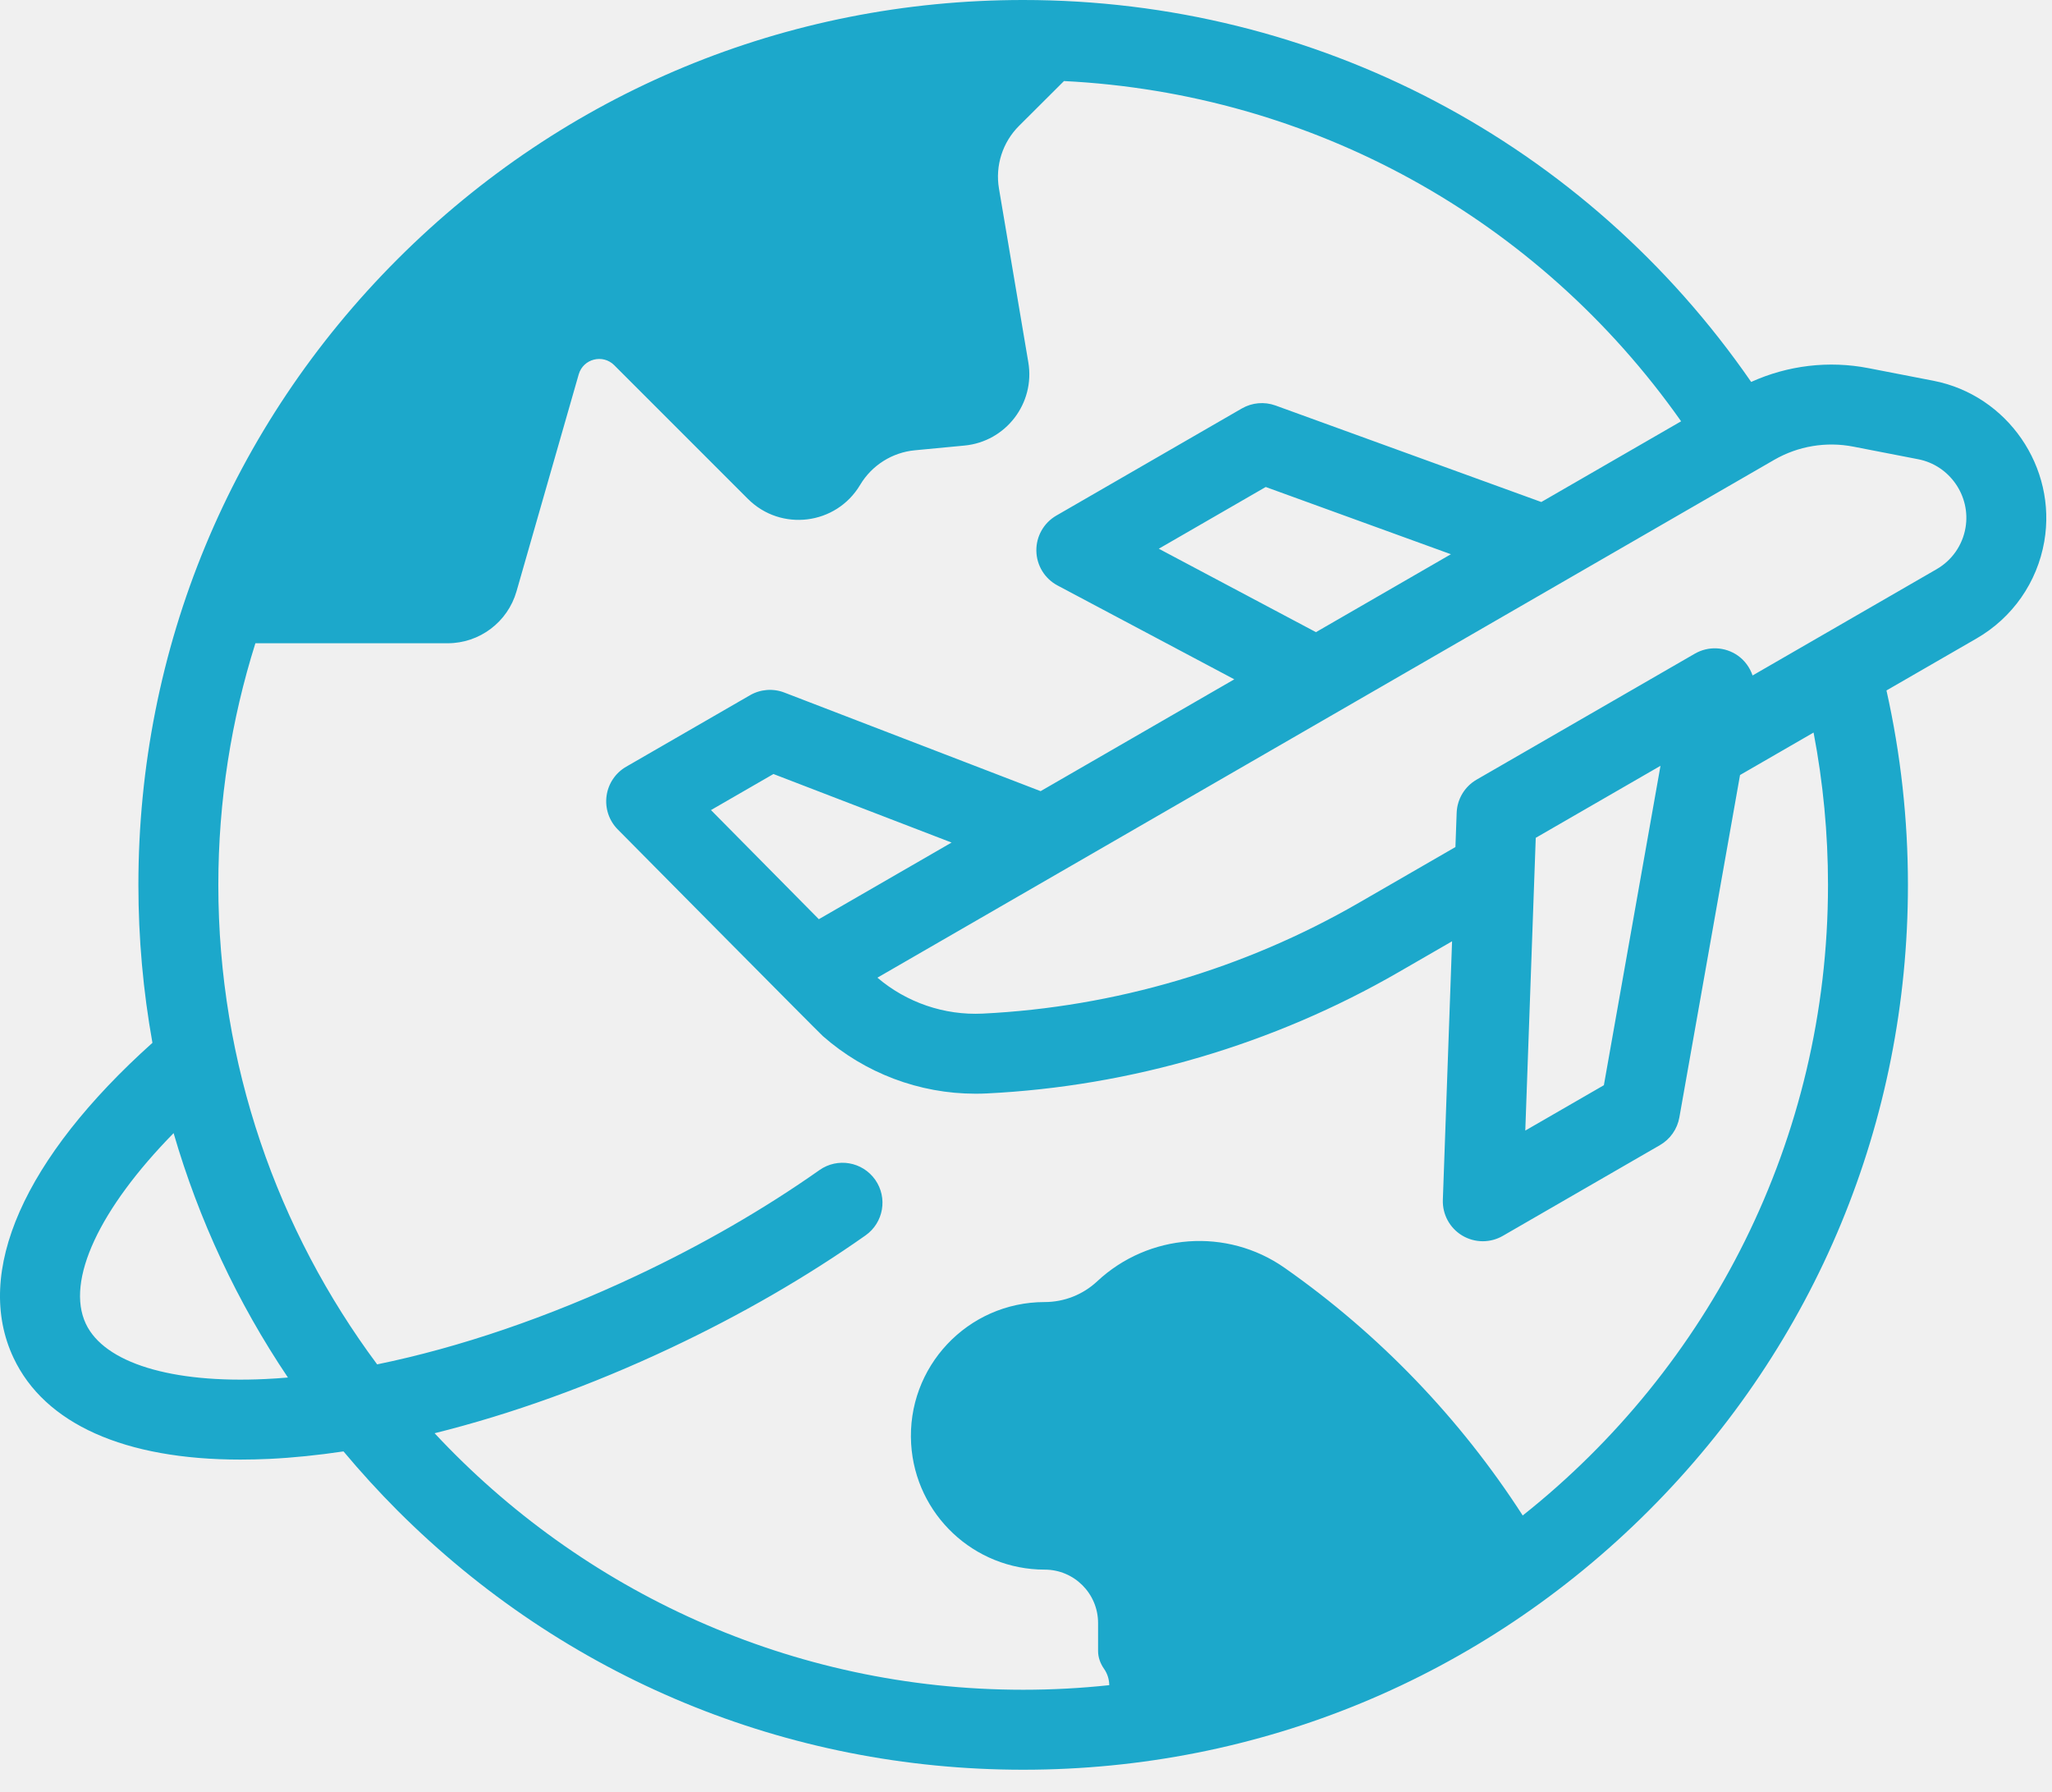
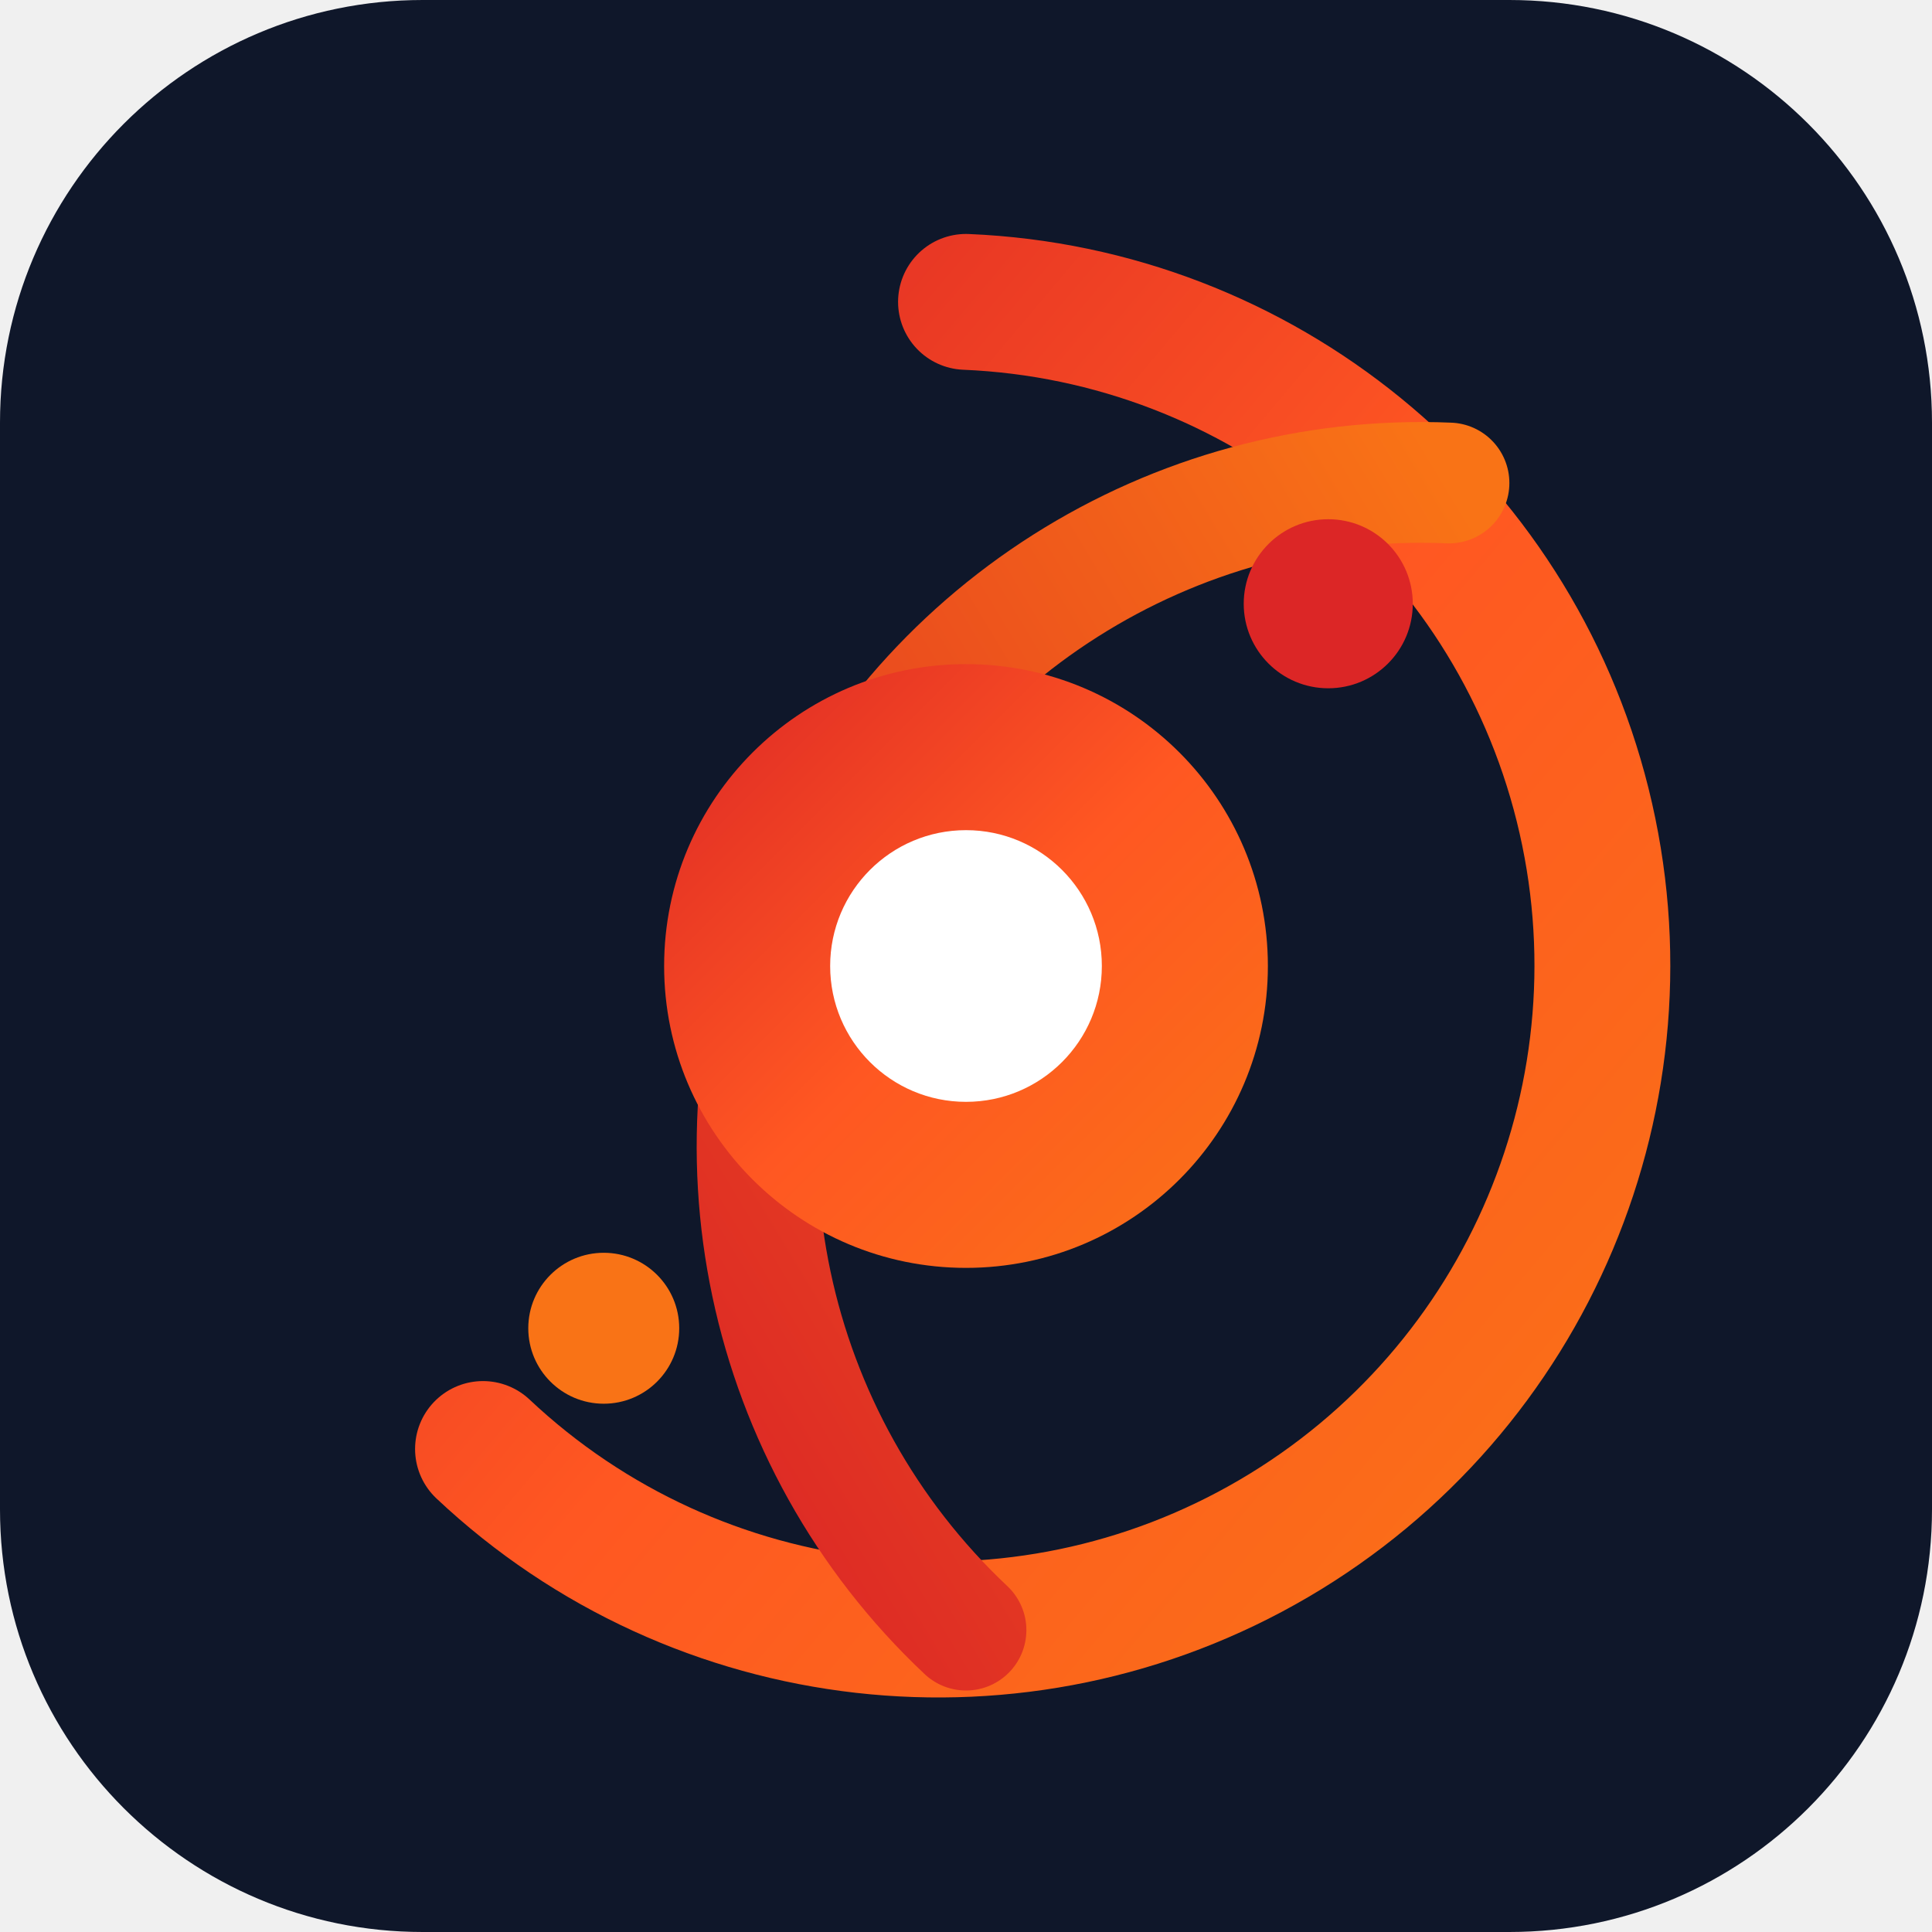
- <svg xmlns="http://www.w3.org/2000/svg" width="63" height="55" viewBox="0 0 63 55" fill="none">
-   <path d="M59.361 11.689L57.368 11.302C56.147 11.064 54.888 11.216 53.764 11.725C48.679 4.365 40.4 0 31.413 0C24.157 0 17.336 2.826 12.205 7.956C7.075 13.087 4.249 19.908 4.249 27.164C4.249 28.808 4.396 30.428 4.68 32.013C0.733 35.553 -0.821 39.06 0.415 41.683C1.371 43.713 3.829 44.808 7.382 44.807C7.67 44.807 7.966 44.8 8.267 44.786C9 44.751 9.763 44.672 10.546 44.556C11.07 45.181 11.622 45.788 12.205 46.372C17.336 51.502 24.157 54.328 31.413 54.328C38.669 54.328 45.49 51.502 50.621 46.372C55.752 41.241 58.577 34.42 58.577 27.164C58.577 25.149 58.355 23.146 57.918 21.196L60.685 19.599C61.788 18.962 62.545 17.878 62.763 16.623C63.158 14.344 61.632 12.13 59.361 11.689ZM8.15 42.334C5.263 42.473 3.201 41.838 2.635 40.637C2.011 39.312 3.055 37.104 5.33 34.785C6.104 37.448 7.284 39.975 8.84 42.288C8.607 42.307 8.377 42.324 8.15 42.334ZM46.75 46.523C44.828 43.542 42.343 40.957 39.443 38.923C37.67 37.679 35.266 37.857 33.684 39.336C33.247 39.744 32.671 39.971 32.074 39.971C29.707 39.971 27.831 41.966 27.974 44.328C28.106 46.495 29.902 48.185 32.074 48.185C32.979 48.185 33.713 48.919 33.713 49.824V50.685C33.713 50.883 33.784 51.07 33.897 51.232C34.006 51.389 34.054 51.562 34.056 51.732C33.188 51.825 32.306 51.873 31.413 51.873C24.287 51.873 17.857 48.84 13.343 43.998C15.688 43.415 18.153 42.53 20.588 41.382C22.747 40.365 24.76 39.202 26.573 37.925C27.127 37.535 27.26 36.77 26.87 36.216C26.479 35.662 25.714 35.529 25.16 35.919C23.463 37.114 21.573 38.206 19.542 39.162C16.83 40.44 14.099 41.368 11.579 41.884C8.517 37.77 6.703 32.675 6.703 27.164C6.703 24.581 7.103 22.09 7.841 19.747H13.743C14.724 19.747 15.587 19.097 15.858 18.153L17.767 11.494C17.904 11.014 18.506 10.859 18.858 11.211L22.962 15.315C23.976 16.329 25.673 16.118 26.407 14.886C26.766 14.284 27.391 13.889 28.088 13.823L29.611 13.678C30.883 13.557 31.784 12.381 31.571 11.121L30.67 5.788C30.551 5.085 30.781 4.367 31.286 3.864L32.666 2.488C40.276 2.868 47.216 6.692 51.613 12.933L47.321 15.411L39.16 12.448C38.819 12.325 38.441 12.358 38.127 12.539L32.431 15.828C32.045 16.051 31.81 16.466 31.818 16.912C31.826 17.358 32.075 17.765 32.47 17.974L37.895 20.854L31.949 24.287L24.08 21.26C23.734 21.127 23.347 21.157 23.026 21.343L19.225 23.537C18.895 23.727 18.673 24.059 18.622 24.436C18.572 24.813 18.698 25.192 18.966 25.462C18.966 25.462 25.209 31.768 25.266 31.809C26.558 32.944 28.224 33.575 29.947 33.575C30.062 33.575 30.178 33.573 30.293 33.567C34.724 33.35 39.097 32.063 42.939 29.844L44.581 28.896L44.298 36.833C44.282 37.279 44.509 37.699 44.892 37.929C45.086 38.045 45.305 38.104 45.524 38.104C45.736 38.104 45.948 38.049 46.138 37.94L50.964 35.153C51.278 34.972 51.495 34.661 51.559 34.305L53.422 23.792L55.68 22.488C55.974 24.023 56.123 25.59 56.123 27.164C56.123 34.999 52.457 41.993 46.75 46.523ZM44.545 17.014L40.402 19.406L35.577 16.845L38.86 14.95L44.545 17.014ZM29.215 25.865L25.14 28.218L21.828 24.868L23.746 23.761L29.215 25.865ZM46.829 34.707L47.15 25.72L50.98 23.509L49.242 33.314L46.829 34.707ZM60.344 16.204C60.252 16.739 59.928 17.202 59.458 17.473L53.807 20.736C53.724 20.494 53.57 20.277 53.352 20.124C52.961 19.851 52.447 19.828 52.034 20.067L45.334 23.934C44.968 24.146 44.737 24.531 44.722 24.953L44.684 26.003L41.712 27.719C38.206 29.743 34.216 30.918 30.173 31.116C28.99 31.174 27.832 30.775 26.938 30.013L54.47 14.117C55.205 13.693 56.068 13.549 56.9 13.711L58.893 14.098C59.862 14.286 60.513 15.231 60.344 16.204Z" fill="#1CA8CB" />
+ <svg xmlns="http://www.w3.org/2000/svg" viewBox="0 0 64 64" width="64" height="64" fill="none">
+   <defs>
+     <linearGradient id="favGrad" x1="0%" y1="0%" x2="100%" y2="100%">
+       <stop offset="0%" stop-color="#DC2626" />
+       <stop offset="50%" stop-color="#FF5722" />
+       <stop offset="100%" stop-color="#F97316" />
+     </linearGradient>
+     <linearGradient id="favGrad2" x1="100%" y1="0%" x2="0%" y2="100%">
+       <stop offset="0%" stop-color="#F97316" />
+       <stop offset="100%" stop-color="#DC2626" />
+     </linearGradient>
+   </defs>
+   <rect width="64" height="64" rx="14" fill="#0F172A" />
+   <g transform="translate(0, 0)">
+     <path d="M 32,10 A 22,22 0 1,1 16,48" fill="none" stroke="url(#favGrad)" stroke-width="4.5" stroke-linecap="round" />
+     <path d="M 32,54 A 22,22 0 0,1 48,16" fill="none" stroke="url(#favGrad2)" stroke-width="4" stroke-linecap="round" />
+     <circle cx="32" cy="32" r="10" fill="url(#favGrad)" />
+     <circle cx="32" cy="32" r="4.5" fill="#FFFFFF" />
+     <circle cx="44" cy="20" r="2.8" fill="#DC2626" />
+     <circle cx="20" cy="44" r="2.5" fill="#F97316" />
+   </g>
</svg>
